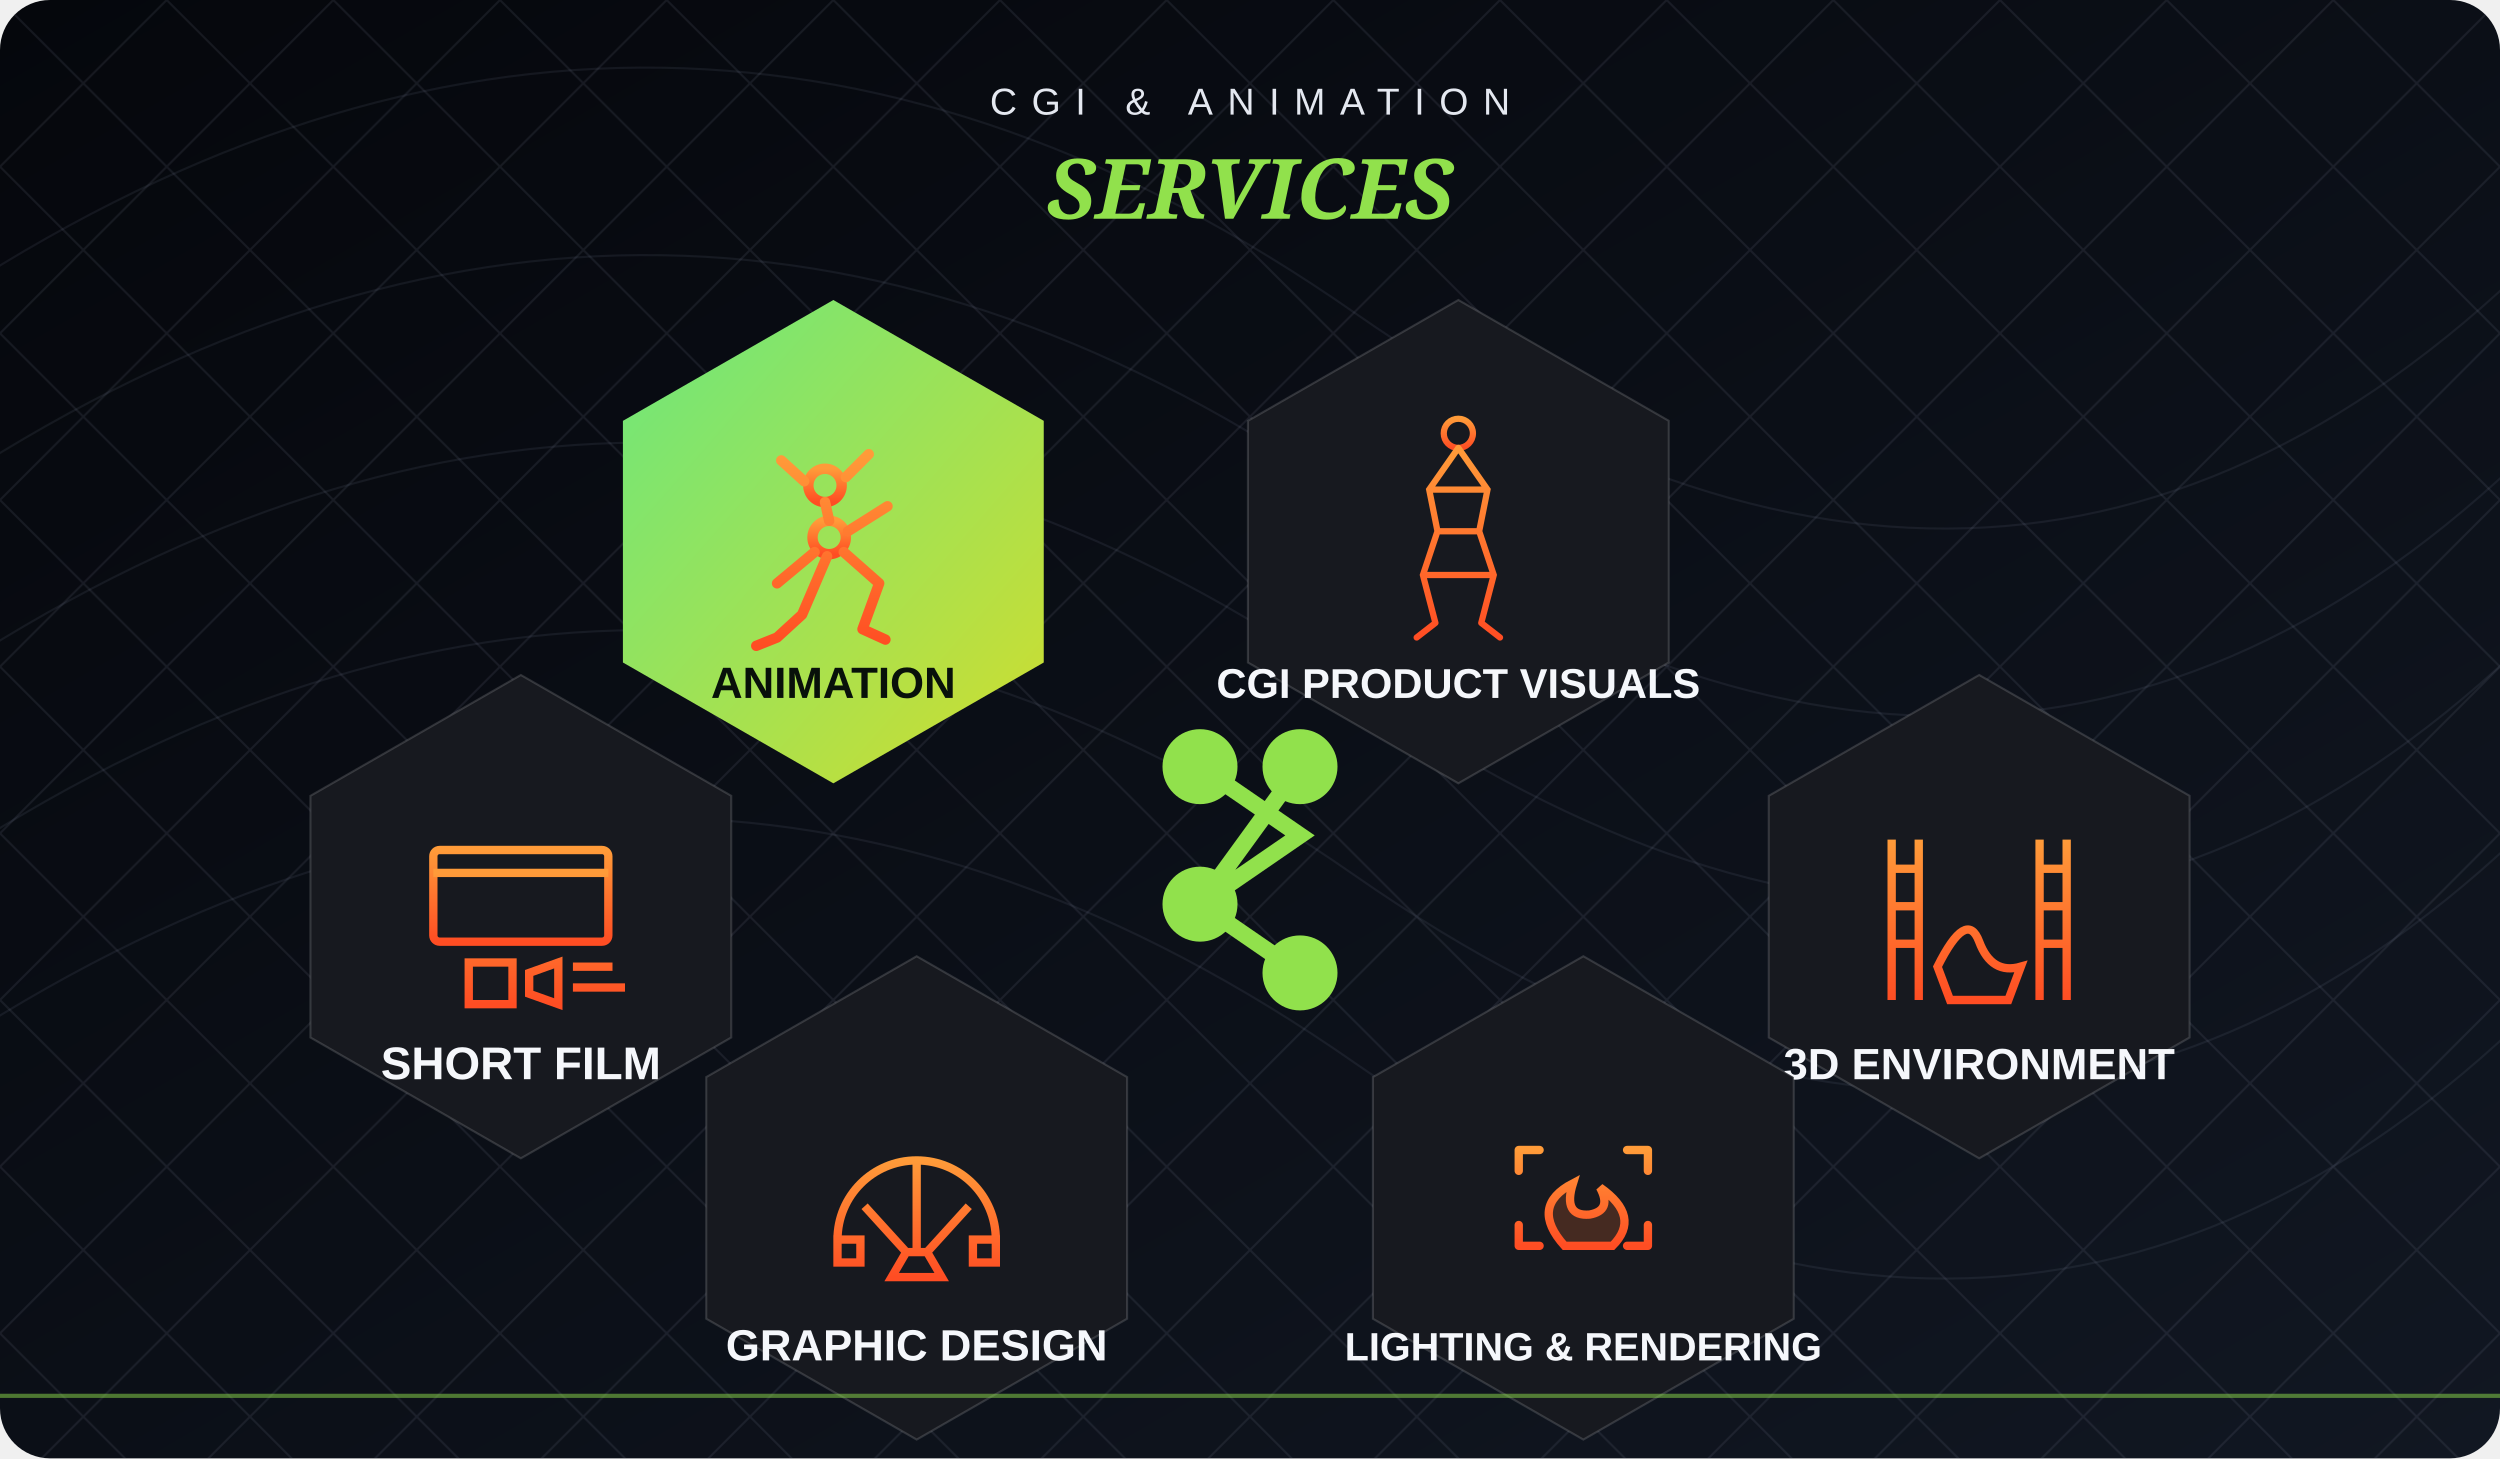
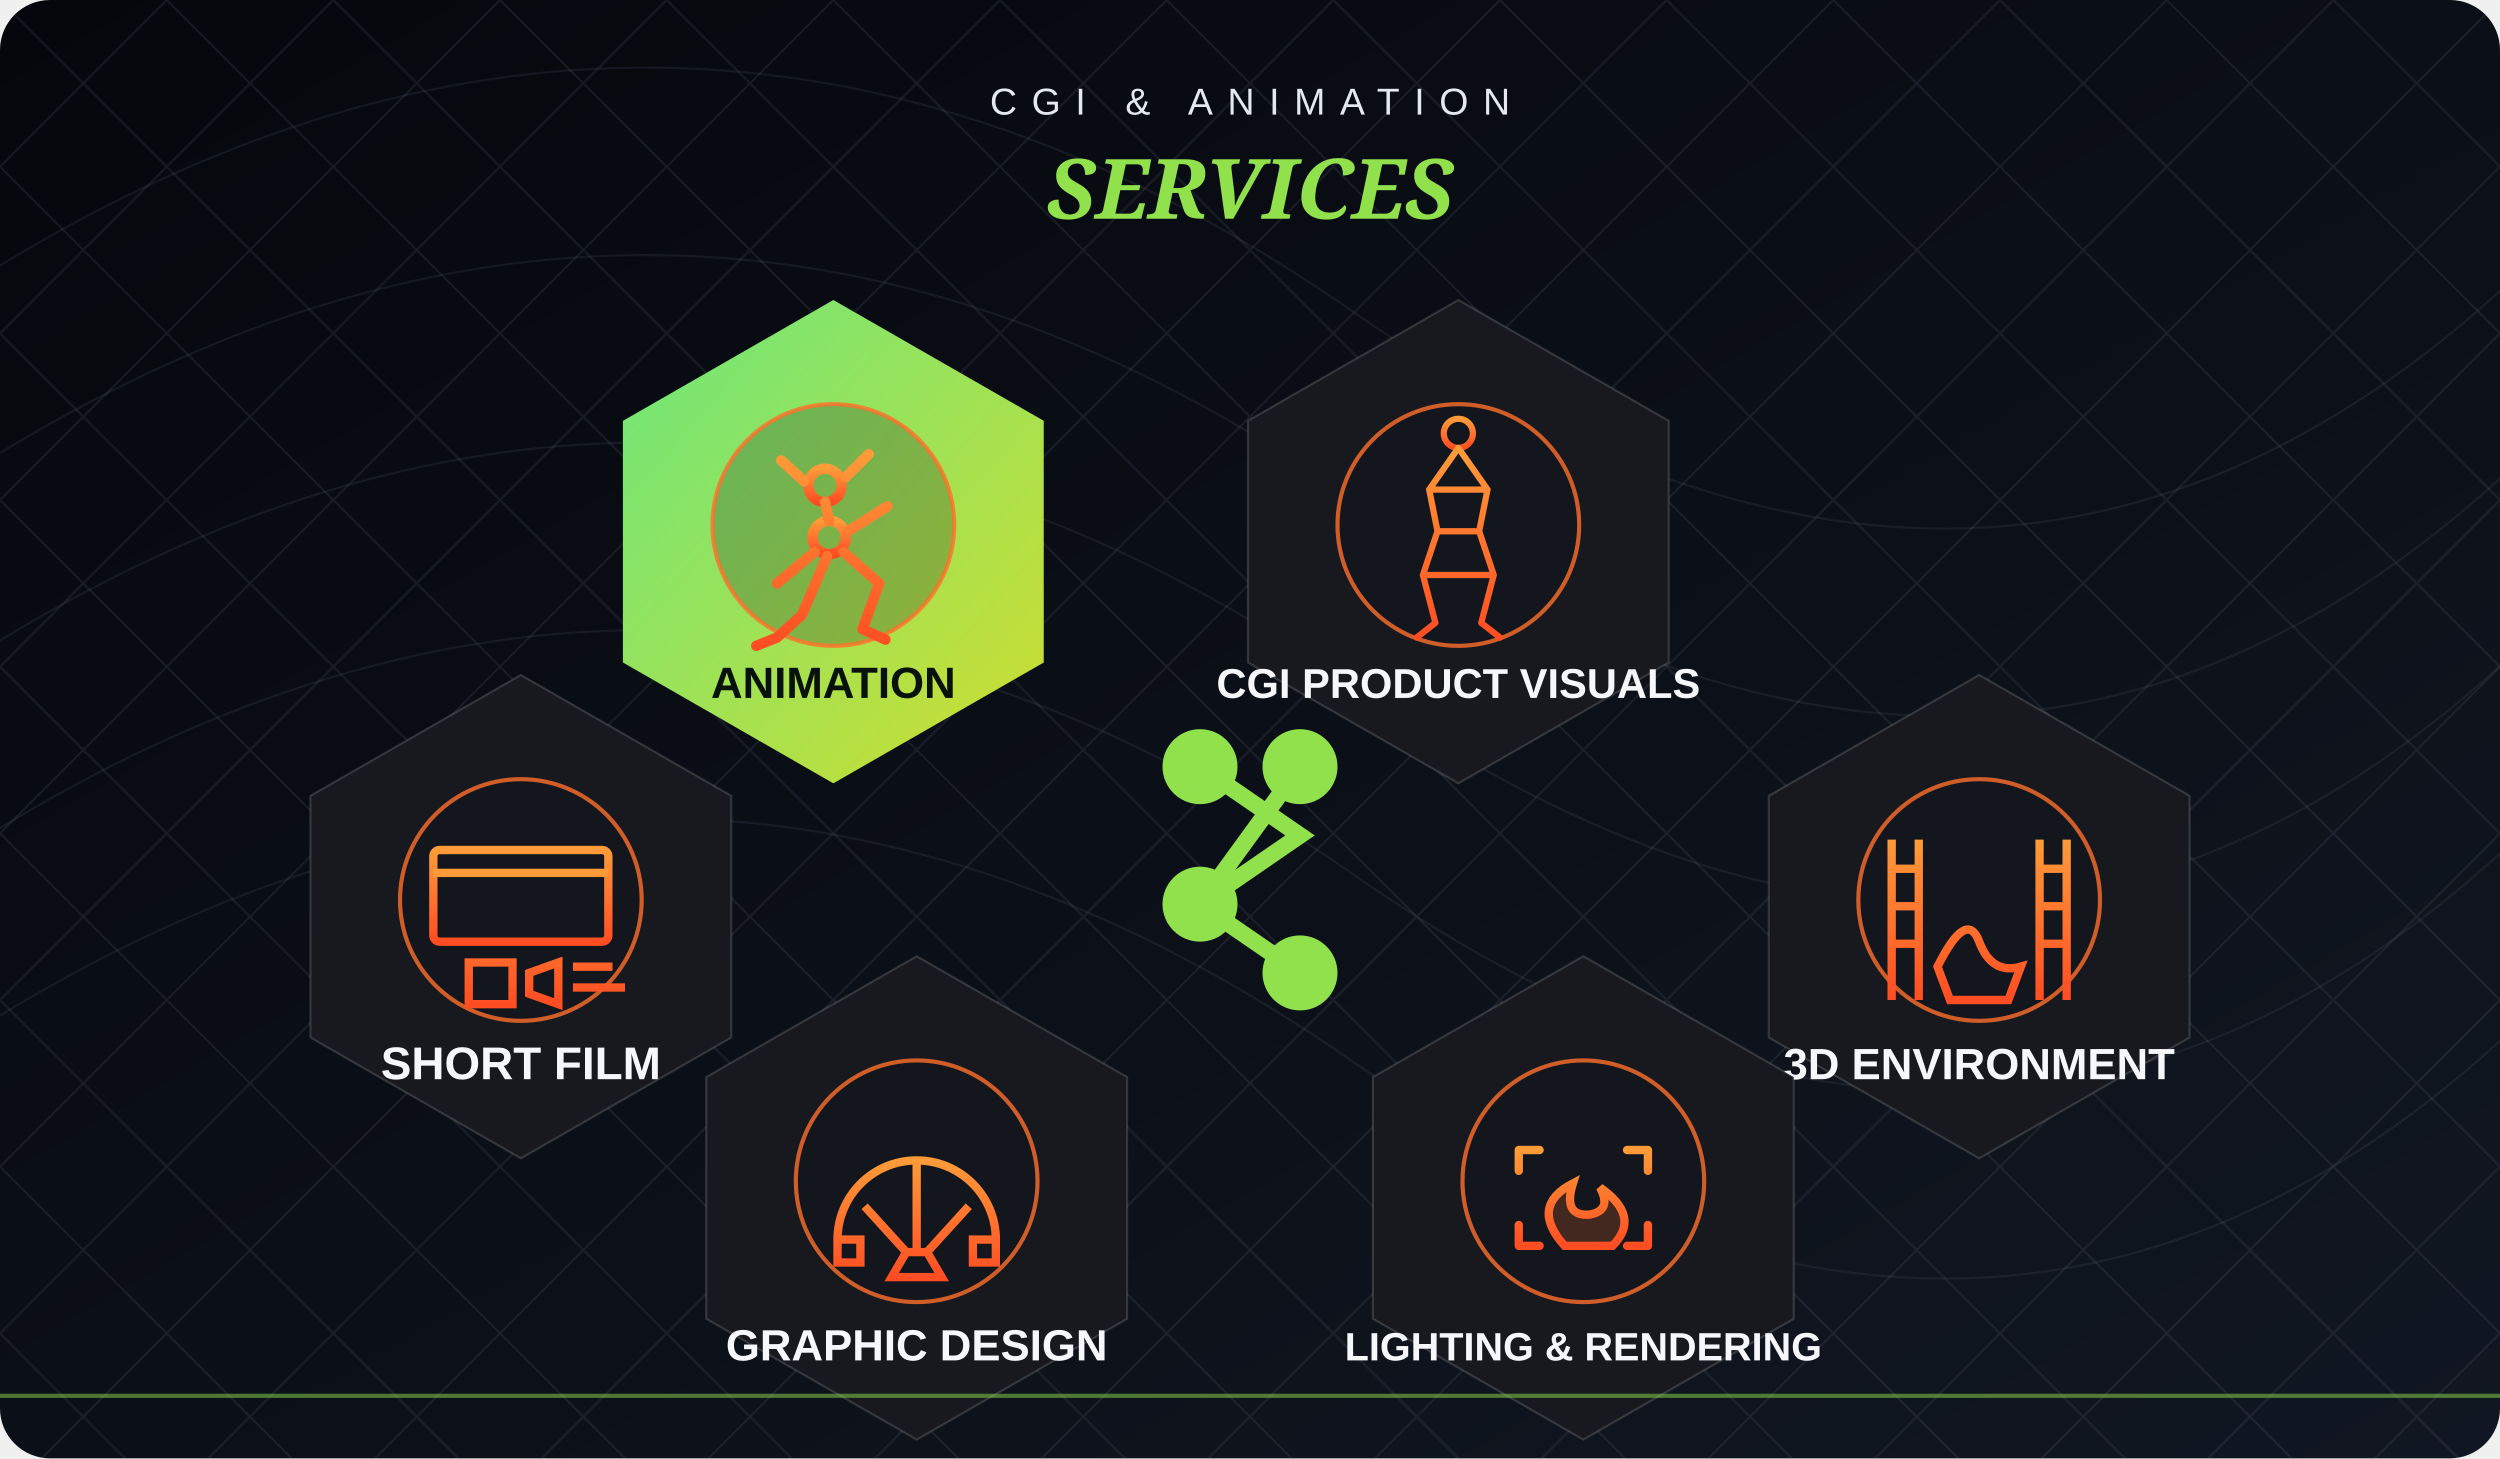
<svg xmlns="http://www.w3.org/2000/svg" viewBox="0 0 1200 700" role="img" aria-labelledby="t d">
  <defs>
    <linearGradient id="bg" x2="1" y2="1">
      <stop stop-color="#05070c" />
      <stop offset="1" stop-color="#111722" />
    </linearGradient>
    <linearGradient id="lime" x2="1" y2="1">
      <stop stop-color="#6ce77d" />
      <stop offset="1" stop-color="#d1dd2e" />
    </linearGradient>
    <linearGradient id="hot" x2="0" y2="1">
      <stop stop-color="#ff9b39" />
      <stop offset="1" stop-color="#ff4d23" />
    </linearGradient>
    <pattern id="grid" width="80" height="80" patternUnits="userSpaceOnUse">
      <path d="M0 0L80 80M80 0L0 80" stroke="#8390a8" stroke-opacity=".13" />
    </pattern>
    <g id="hex">
      <path d="M0-116 101-58 101 58 0 116-101 58-101-58Z" />
    </g>
  </defs>
  <rect width="1200" height="700" rx="24" fill="url(#bg)" />
  <rect width="1200" height="700" rx="24" fill="url(#grid)" />
  <g stroke="#7e8aa2" stroke-opacity=".12" fill="none">
    <path d="M-20 140Q320-80 650 150T1240 100M-20 230Q320 10 650 240T1240 190M-20 320Q320 100 650 330T1240 280M-20 410Q320 190 650 420T1240 370M-20 500Q320 280 650 510T1240 460">
      <animateTransform attributeName="transform" type="translate" values="0 0;20 -14;0 0" dur="12s" repeatCount="indefinite" />
    </path>
  </g>
  <text x="600" y="55" text-anchor="middle" font-family="Arial,sans-serif" font-size="18" letter-spacing="7" fill="#e4e8f0">CGI &amp; ANIMATION</text>
  <text x="600" y="105" text-anchor="middle" font-family="Georgia,serif" font-size="40" font-style="italic" font-weight="bold" fill="#91e14c">SERVICES</text>
  <g transform="translate(400 260)">
    <use href="#hex" fill="url(#lime)" />
+     <circle cx="0" cy="-8" r="58" fill="#090d18" fill-opacity=".22" stroke="#ff702b" stroke-opacity=".8" stroke-width="2" />
    <g fill="none" stroke="url(#hot)" stroke-width="5" stroke-linecap="round">
      <circle cx="-4" cy="-27" r="8" />
      <circle cx="-2" cy="-2" r="8" />
      <path d="M-4-19L-2-10M-9 5L-27 20M5 5L22 20M-3 7L-15 35M7-5L26-17M-15 35L-27 46M22 20L14 42M-27 46L-37 50M14 42L25 47M-14-29L-25-39M6-31L17-42" />
      <animate attributeName="stroke-opacity" values=".6;1;.6" dur="2s" repeatCount="indefinite" />
    </g>
    <text x="0" y="75" text-anchor="middle" font-family="Arial,sans-serif" font-size="21" font-weight="700" fill="#08110a">ANIMATION</text>
    <animateTransform attributeName="transform" type="translate" values="400 260;400 252;400 260" dur="5s" repeatCount="indefinite" />
  </g>
  <g transform="translate(700 260)">
    <use href="#hex" fill="#17191f" stroke="#ffffff" stroke-opacity=".15" />
+     <circle cx="0" cy="-8" r="58" fill="#090d18" fill-opacity=".22" stroke="#ff702b" stroke-opacity=".8" stroke-width="2" />
    <g fill="none" stroke="url(#hot)" stroke-width="3" stroke-linecap="round">
      <circle cy="-52" r="7" />
      <path d="M0-45L-14-25L-10-5L-17 16L-11 39M0-45L14-25L10-5L17 16L11 39M-14-25L14-25M-10-5L10-5M-17 16L17 16M-11 39L-20 46M11 39L20 46" />
    </g>
    <text x="0" y="75" text-anchor="middle" font-family="Arial,sans-serif" font-size="20" font-weight="700" fill="#f5f7fb">CGI PRODUCT VISUALS</text>
    <animateTransform attributeName="transform" type="translate" values="700 260;700 268;700 260" dur="4s" repeatCount="indefinite" />
  </g>
  <g transform="translate(250 440)">
    <use href="#hex" fill="#17191f" stroke="#ffffff" stroke-opacity=".15" />
+     <circle cx="0" cy="-8" r="58" fill="#090d18" fill-opacity=".22" stroke="#ff702b" stroke-opacity=".8" stroke-width="2" />
    <g fill="none" stroke="url(#hot)" stroke-width="4">
      <rect x="-42" y="-32" width="84" height="44" rx="3" />
      <path d="M-42-21H42M-25 22H-4V42H-25ZM4 27L18 22V42L4 37ZM25 24H44M25 34H50" />
    </g>
    <text x="0" y="78" text-anchor="middle" font-family="Arial,sans-serif" font-size="22" font-weight="700" fill="#f5f7fb">SHORT FILM</text>
  </g>
  <g transform="translate(950 440)">
    <use href="#hex" fill="#17191f" stroke="#ffffff" stroke-opacity=".15" />
+     <circle cx="0" cy="-8" r="58" fill="#090d18" fill-opacity=".22" stroke="#ff702b" stroke-opacity=".8" stroke-width="2" />
    <g fill="none" stroke="url(#hot)" stroke-width="4">
      <path d="M-42-37V40M-29-37V40M29-37V40M42-37V40M-42-23H-29M-42-5H-29M-42 13H-29M29-23H42M29-5H42M29 13H42M-20 24Q-6-4 0 12T20 24L14 40H-14Z" />
    </g>
    <text x="0" y="78" text-anchor="middle" font-family="Arial,sans-serif" font-size="21" font-weight="700" fill="#f5f7fb">3D ENVIRONMENT</text>
  </g>
  <g transform="translate(440 575)">
    <use href="#hex" fill="#17191f" stroke="#ffffff" stroke-opacity=".15" />
+     <circle cx="0" cy="-8" r="58" fill="#090d18" fill-opacity=".22" stroke="#ff702b" stroke-opacity=".8" stroke-width="2" />
    <g fill="none" stroke="url(#hot)" stroke-width="4">
      <path d="M-38 20A38 38 0 0 1 38 20M0-18V26M-25 4L-5 26M25 4L5 26M-38 20H-27V31H-38ZM27 20H38V31H27ZM-5 26H5L12 38H-12Z" />
    </g>
    <text x="0" y="78" text-anchor="middle" font-family="Arial,sans-serif" font-size="21" font-weight="700" fill="#f5f7fb">GRAPHIC DESIGN</text>
  </g>
  <g transform="translate(760 575)">
    <use href="#hex" fill="#17191f" stroke="#ffffff" stroke-opacity=".15" />
+     <circle cx="0" cy="-8" r="58" fill="#090d18" fill-opacity=".22" stroke="#ff702b" stroke-opacity=".8" stroke-width="2" />
    <g fill="none" stroke="url(#hot)" stroke-width="4" stroke-linecap="round">
      <path d="M-31-23H-21M-31-23V-13M31-23H21M31-23V-13M-31 23H-21M-31 23V13M31 23H21M31 23V13M-9 23Q-26 4-5-7Q-10 9 3 8Q14 6 8-5Q28 9 14 23Z" fill="#ff702b" fill-opacity=".2" />
      <path d="M-8 29H19" />
    </g>
    <text x="0" y="78" text-anchor="middle" font-family="Arial,sans-serif" font-size="19" font-weight="700" fill="#f5f7fb">LIGHTING &amp; RENDERING</text>
  </g>
  <g transform="translate(600 410)" fill="none" stroke="#91e14c" stroke-width="8" stroke-linecap="round">
    <path d="M-24-42L24-9L-24 24L24 57M-24 24L24-42" />
    <circle cx="-24" cy="-42" r="14" fill="#91e14c" />
    <circle cx="24" cy="-42" r="14" fill="#91e14c" />
    <circle cx="-24" cy="24" r="14" fill="#91e14c" />
    <circle cx="24" cy="57" r="14" fill="#91e14c" />
    <animateTransform attributeName="transform" type="rotate" values="0 0 0;360 0 0" dur="22s" repeatCount="indefinite" />
  </g>
  <path d="M0 670H1200" stroke="#91e14c" stroke-opacity=".5" stroke-width="2">
    <animate attributeName="stroke-opacity" values=".15;.8;.15" dur="3s" repeatCount="indefinite" />
  </path>
</svg>
